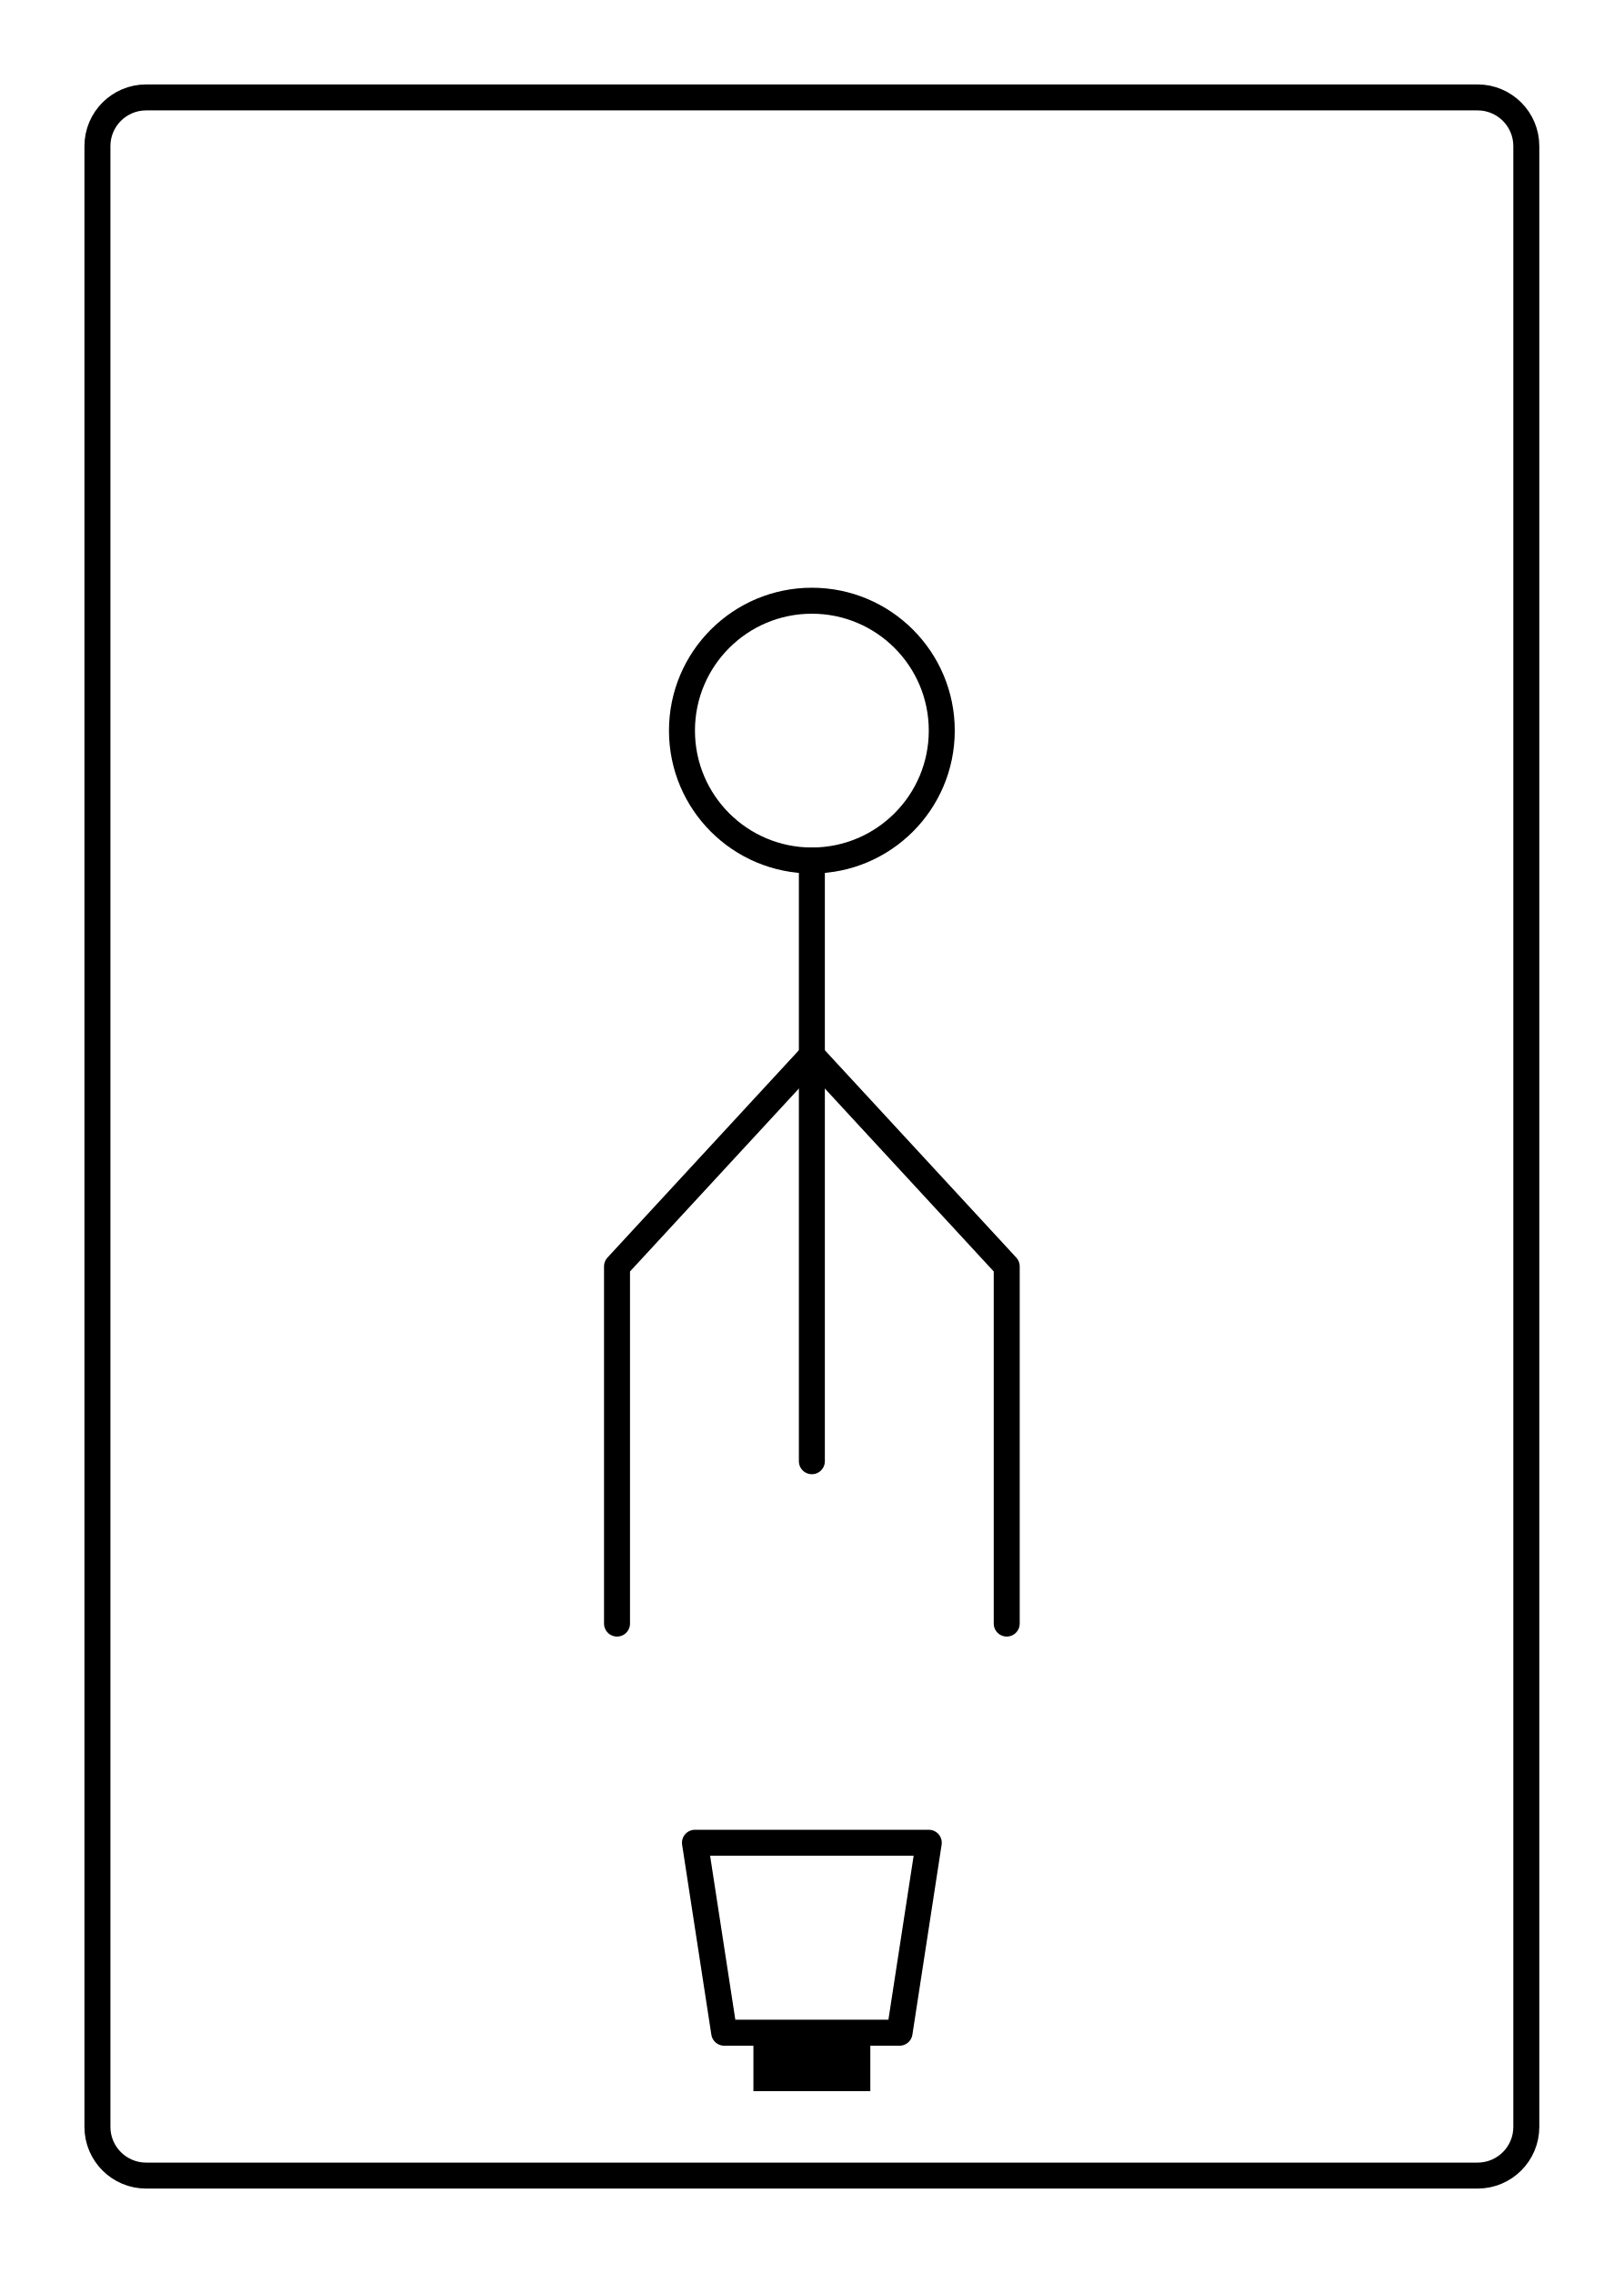
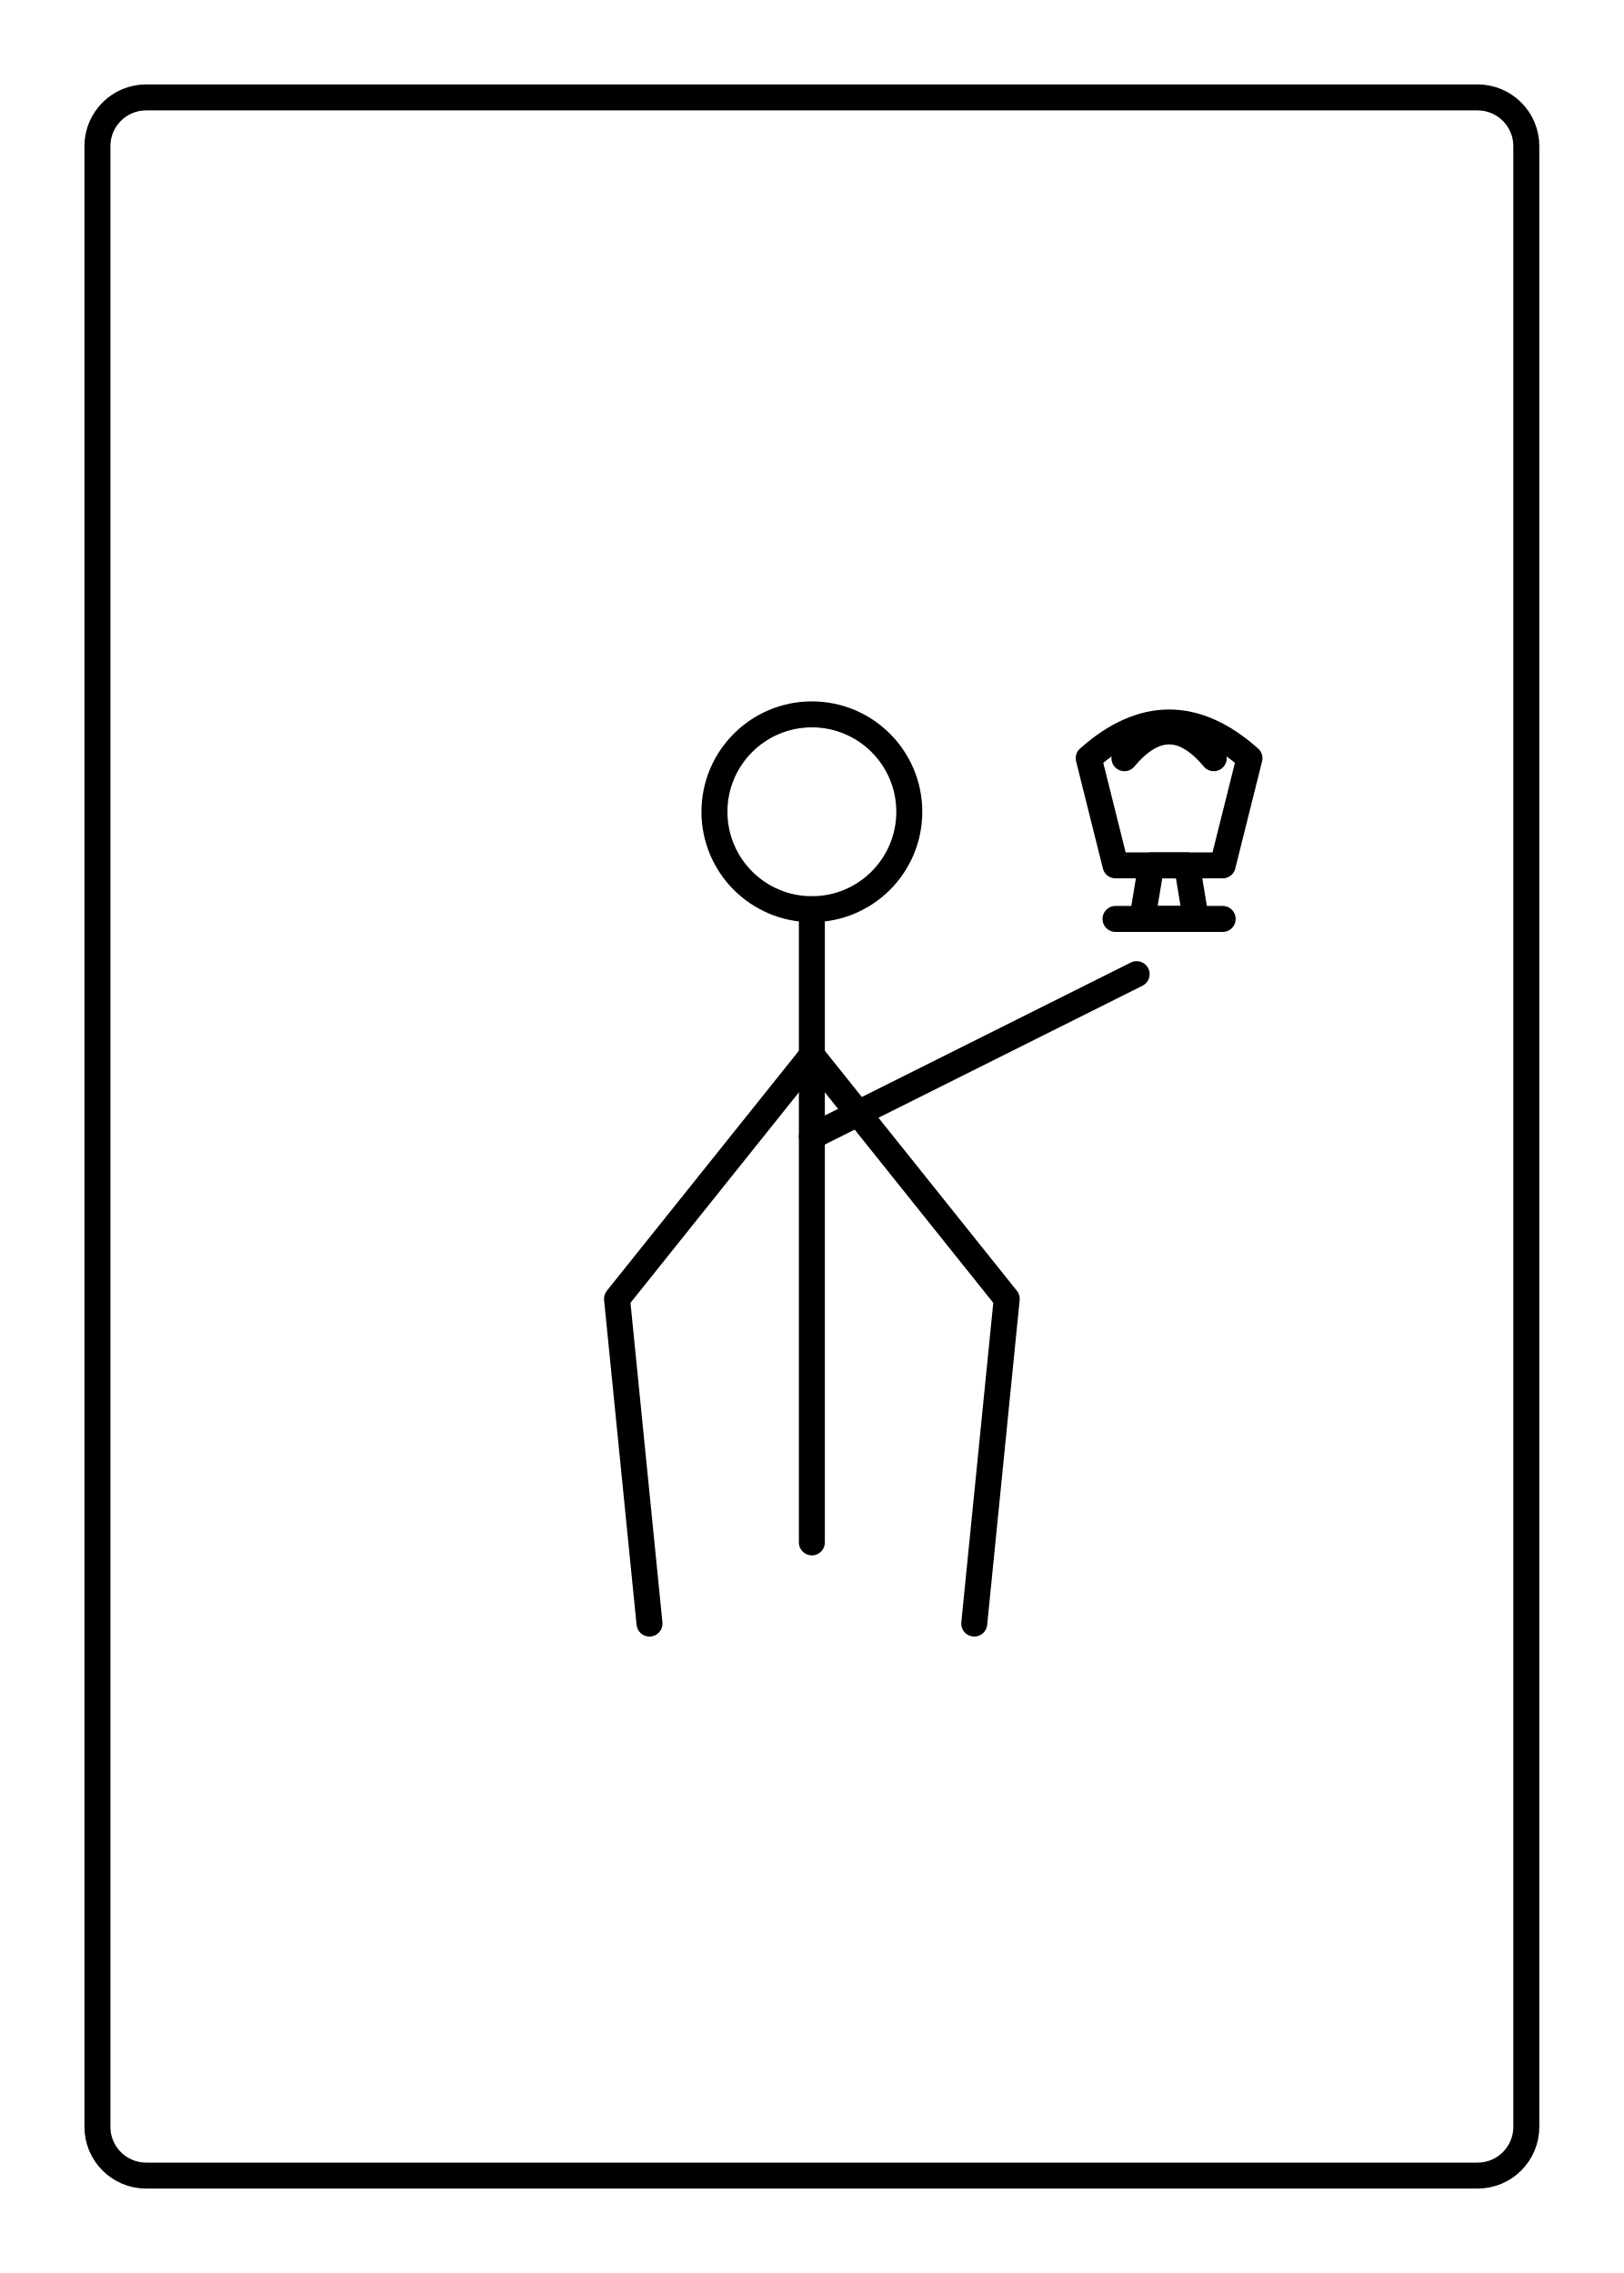
<svg xmlns="http://www.w3.org/2000/svg" viewBox="0 0 100 140" role="img" aria-label="Knight of Cups" fill="none" stroke="currentColor" stroke-width="1.6" stroke-linecap="round" stroke-linejoin="round">
  <rect x="6" y="6" width="88" height="128" rx="3" />
-   <circle cx="50" cy="45" r="8" />
-   <path d="M 50 53 L 50 90" />
-   <path d="M 50 65 L 38 78 L 38 100" />
-   <path d="M 50 65 L 62 78 L 62 100" />
-   <path d="M 42.8 113.5 L 57.2 113.5 L 55.4 125.2 L 44.6 125.2 Z" />
-   <path d="M 46.4 125.2 L 53.6 125.2 L 53.6 128.8 L 46.4 128.8 Z" fill="currentColor" stroke="none" />
+   <circle cx="50" cy="50" r="6" />
+   <path d="M 50 56 L 50 95" />
+   <path d="M 50 65 L 38 80 L 40 100" />
+   <path d="M 50 65 L 62 80 L 60 100" />
+   <path d="M 50 70 L 70 60" />
+   <path d="M 67.05 46.7 Q 72 42.3, 76.95 46.7 L 75.3 53.3 L 68.7 53.3 Z" />
+   <path d="M 69.25 46.7 Q 72 43.4, 74.75 46.7" />
+   <path d="M 70.9 53.3 L 73.1 53.3 L 73.65 56.6 L 70.35 56.6 Z" />
+   <path d="M 68.7 56.6 L 75.3 56.6" />
</svg>
